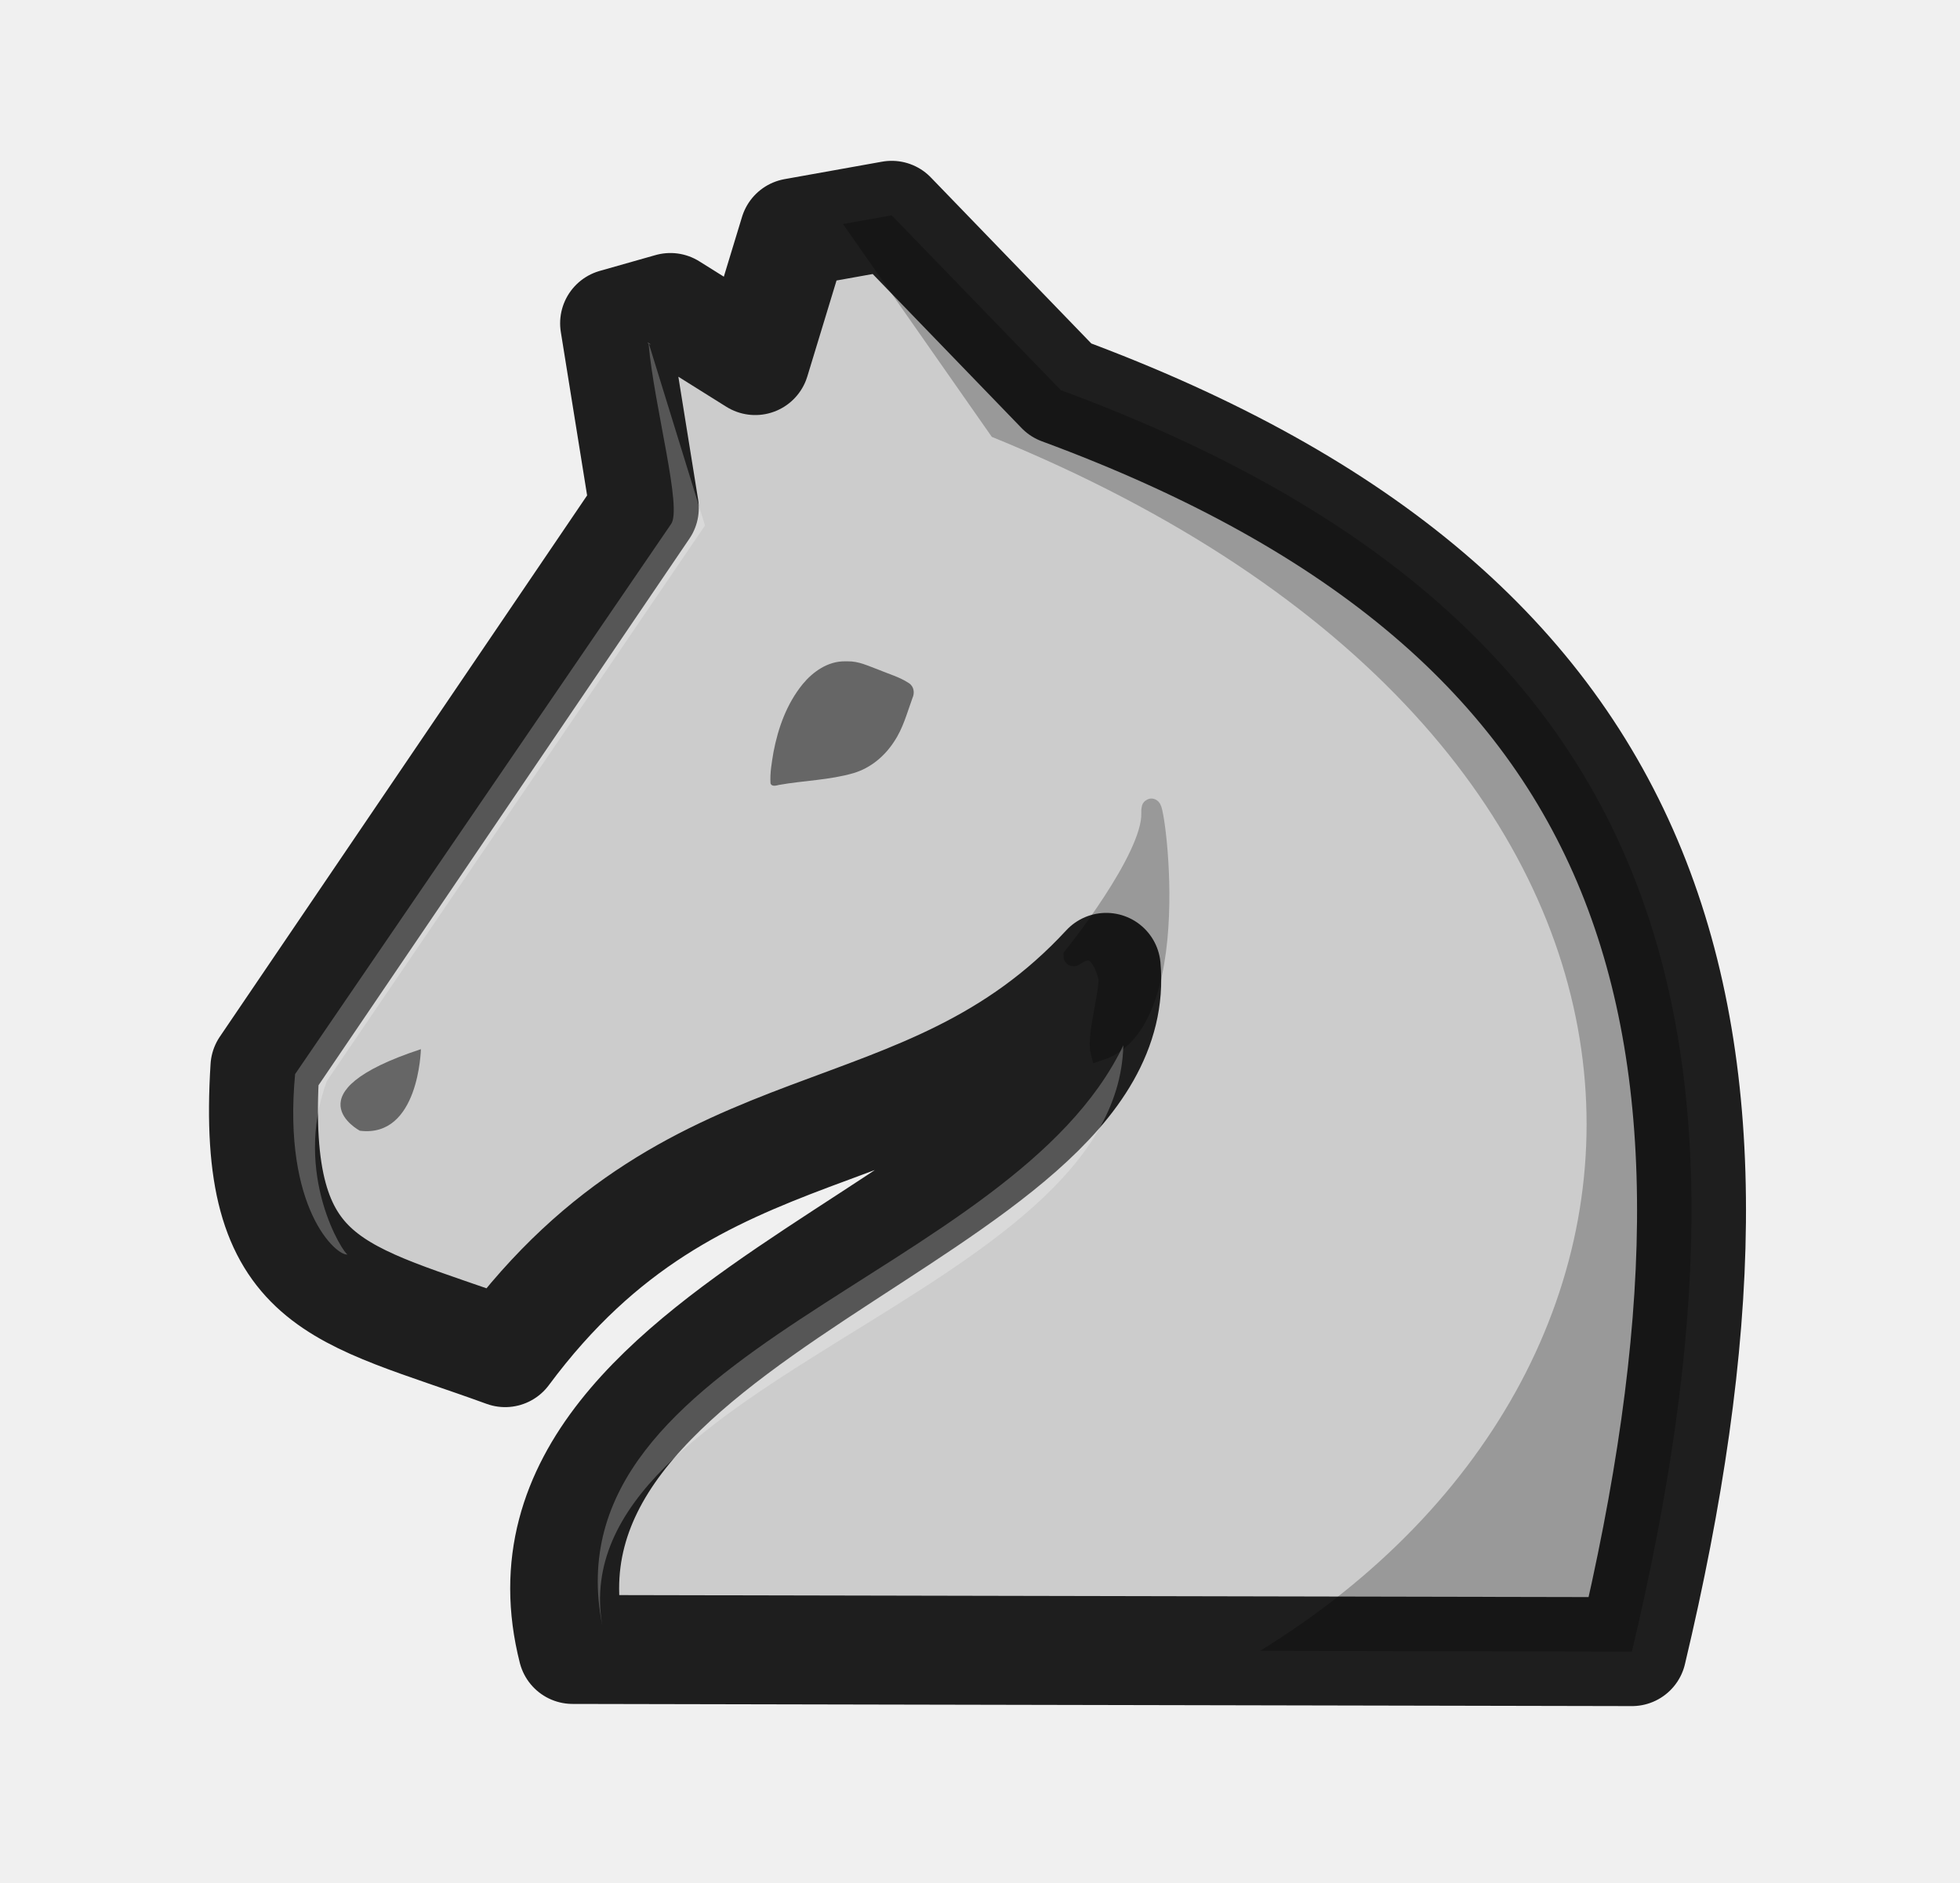
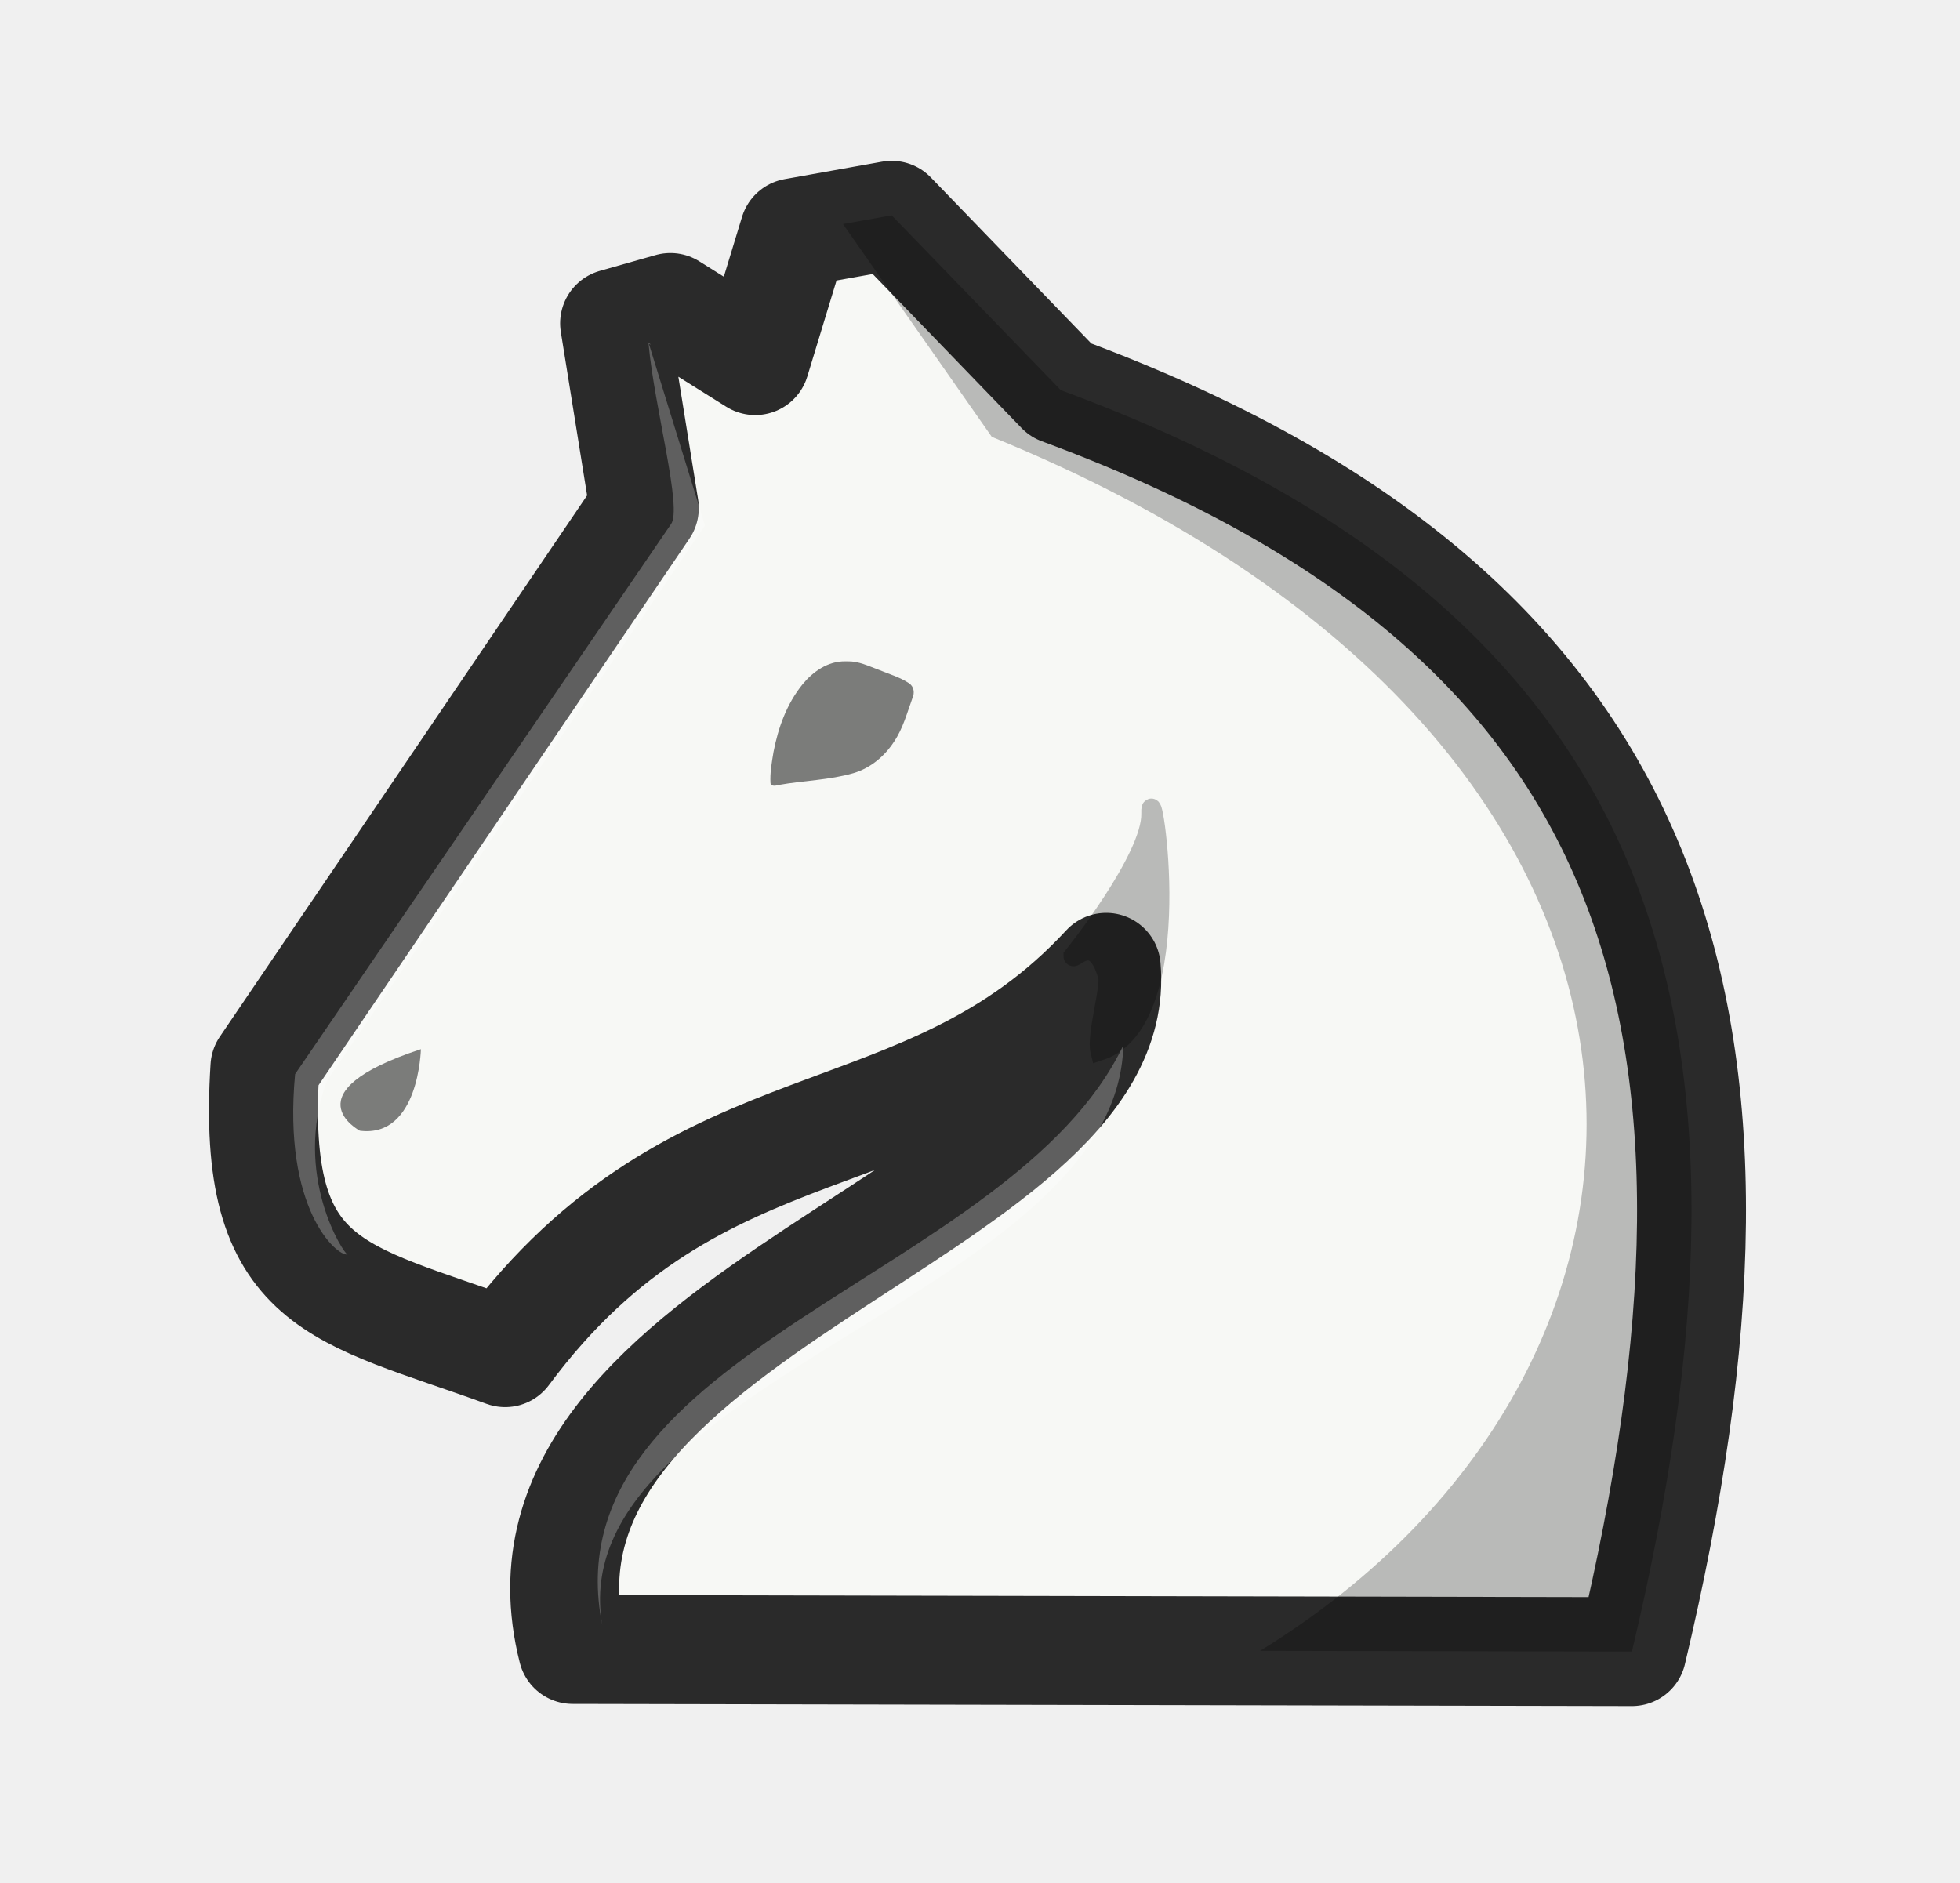
<svg xmlns="http://www.w3.org/2000/svg" width="102" height="98" viewBox="0 0 102 98" fill="none">
-   <path fill-rule="evenodd" clip-rule="evenodd" d="M46.404 11.205L41.327 12.114L39.302 18.767L34.888 16.003L31.984 16.827L33.531 26.445L13.787 55.545C13.059 67.115 17.595 67.233 26.288 70.4C36.408 56.765 48.04 60.656 57.568 50.346C58.714 63.21 25.323 68.218 29.799 85.847L84.927 85.96C92.682 53.367 87.002 32.053 55.201 20.308L46.404 11.205Z" fill="#CCCCCC" stroke="#1E1E1E" stroke-width="5.669" stroke-linejoin="round" />
+   <path fill-rule="evenodd" clip-rule="evenodd" d="M46.404 11.205L41.327 12.114L39.302 18.768L34.888 16.003L31.984 16.827L33.531 26.445L13.787 55.545C13.059 67.115 17.595 67.234 26.288 70.4C36.408 56.765 48.04 60.656 57.568 50.346C58.714 63.21 25.323 68.218 29.799 85.847L84.927 85.96C92.682 53.367 87.002 32.053 55.201 20.308L46.404 11.205Z" fill="#F7F8F5" stroke="#2A2A2A" stroke-width="5.669" stroke-linejoin="round" />
  <path opacity="0.5" fill-rule="evenodd" clip-rule="evenodd" d="M43.995 34.419C43.079 34.4 42.295 34.973 41.776 35.602C40.934 36.637 40.494 37.89 40.254 39.138C40.165 39.678 40.063 40.221 40.098 40.765C40.151 40.956 40.391 40.888 40.539 40.851C41.825 40.622 43.164 40.602 44.42 40.237C45.33 39.965 46.05 39.336 46.524 38.605C46.998 37.906 47.202 37.104 47.483 36.336C47.607 36.068 47.574 35.724 47.287 35.546C46.815 35.235 46.243 35.075 45.716 34.854C45.199 34.666 44.689 34.407 44.113 34.419H43.995Z" fill="black" />
-   <path opacity="0.25" fill-rule="evenodd" clip-rule="evenodd" d="M46.404 11.205L43.867 11.659L51.614 22.736C90.37 38.52 90.01 70.893 65.574 85.917L84.927 85.958C92.68 53.365 87.008 32.051 55.208 20.306L46.404 11.205Z" fill="black" />
+   <path opacity="0.25" fill-rule="evenodd" clip-rule="evenodd" d="M46.404 11.205L43.867 11.66L51.614 22.736C90.37 38.52 90.01 70.893 65.574 85.918L84.927 85.958C92.68 53.365 87.008 32.051 55.208 20.306L46.404 11.205Z" fill="black" />
  <path opacity="0.25" fill-rule="evenodd" clip-rule="evenodd" d="M33.752 17.893C34.05 21.207 35.531 26.499 34.914 27.288L15.358 55.902C14.701 62.915 17.527 65.397 18.089 65.289C17.912 65.308 15.204 61.155 17.011 56.261L36.689 27.35L33.775 17.913C33.49 17.656 34.096 18.052 33.752 17.893Z" fill="white" />
-   <path opacity="0.25" fill-rule="evenodd" clip-rule="evenodd" d="M55.844 49.764C55.844 49.764 59.955 44.666 59.894 42.337C59.833 40.008 62.061 53.124 57.242 54.698C57.043 53.896 57.796 51.378 57.645 50.826C56.994 48.449 55.846 50.016 55.844 49.764Z" fill="black" stroke="black" stroke-width="1" />
-   <path opacity="0.25" fill-rule="evenodd" clip-rule="evenodd" d="M58.459 54.403C52.692 66.509 28.476 70.215 31.343 84.594C29.162 71.896 58.156 67.344 58.459 54.403Z" fill="white" />
+   <path opacity="0.25" fill-rule="evenodd" clip-rule="evenodd" d="M55.844 49.763C55.844 49.763 59.955 44.666 59.894 42.337C59.833 40.008 62.061 53.124 57.242 54.698C57.043 53.895 57.796 51.378 57.645 50.826C56.994 48.448 55.846 50.016 55.844 49.763Z" fill="black" stroke="black" stroke-width="1" />
+   <path opacity="0.25" fill-rule="evenodd" clip-rule="evenodd" d="M58.459 54.402C52.692 66.509 28.476 70.215 31.343 84.594C29.162 71.895 58.156 67.344 58.459 54.402Z" fill="white" />
  <path opacity="0.5" fill-rule="evenodd" clip-rule="evenodd" d="M21.903 54.605C21.903 54.605 21.807 59.239 18.726 58.849C18.726 58.849 14.994 56.875 21.903 54.605Z" fill="black" />
</svg>
